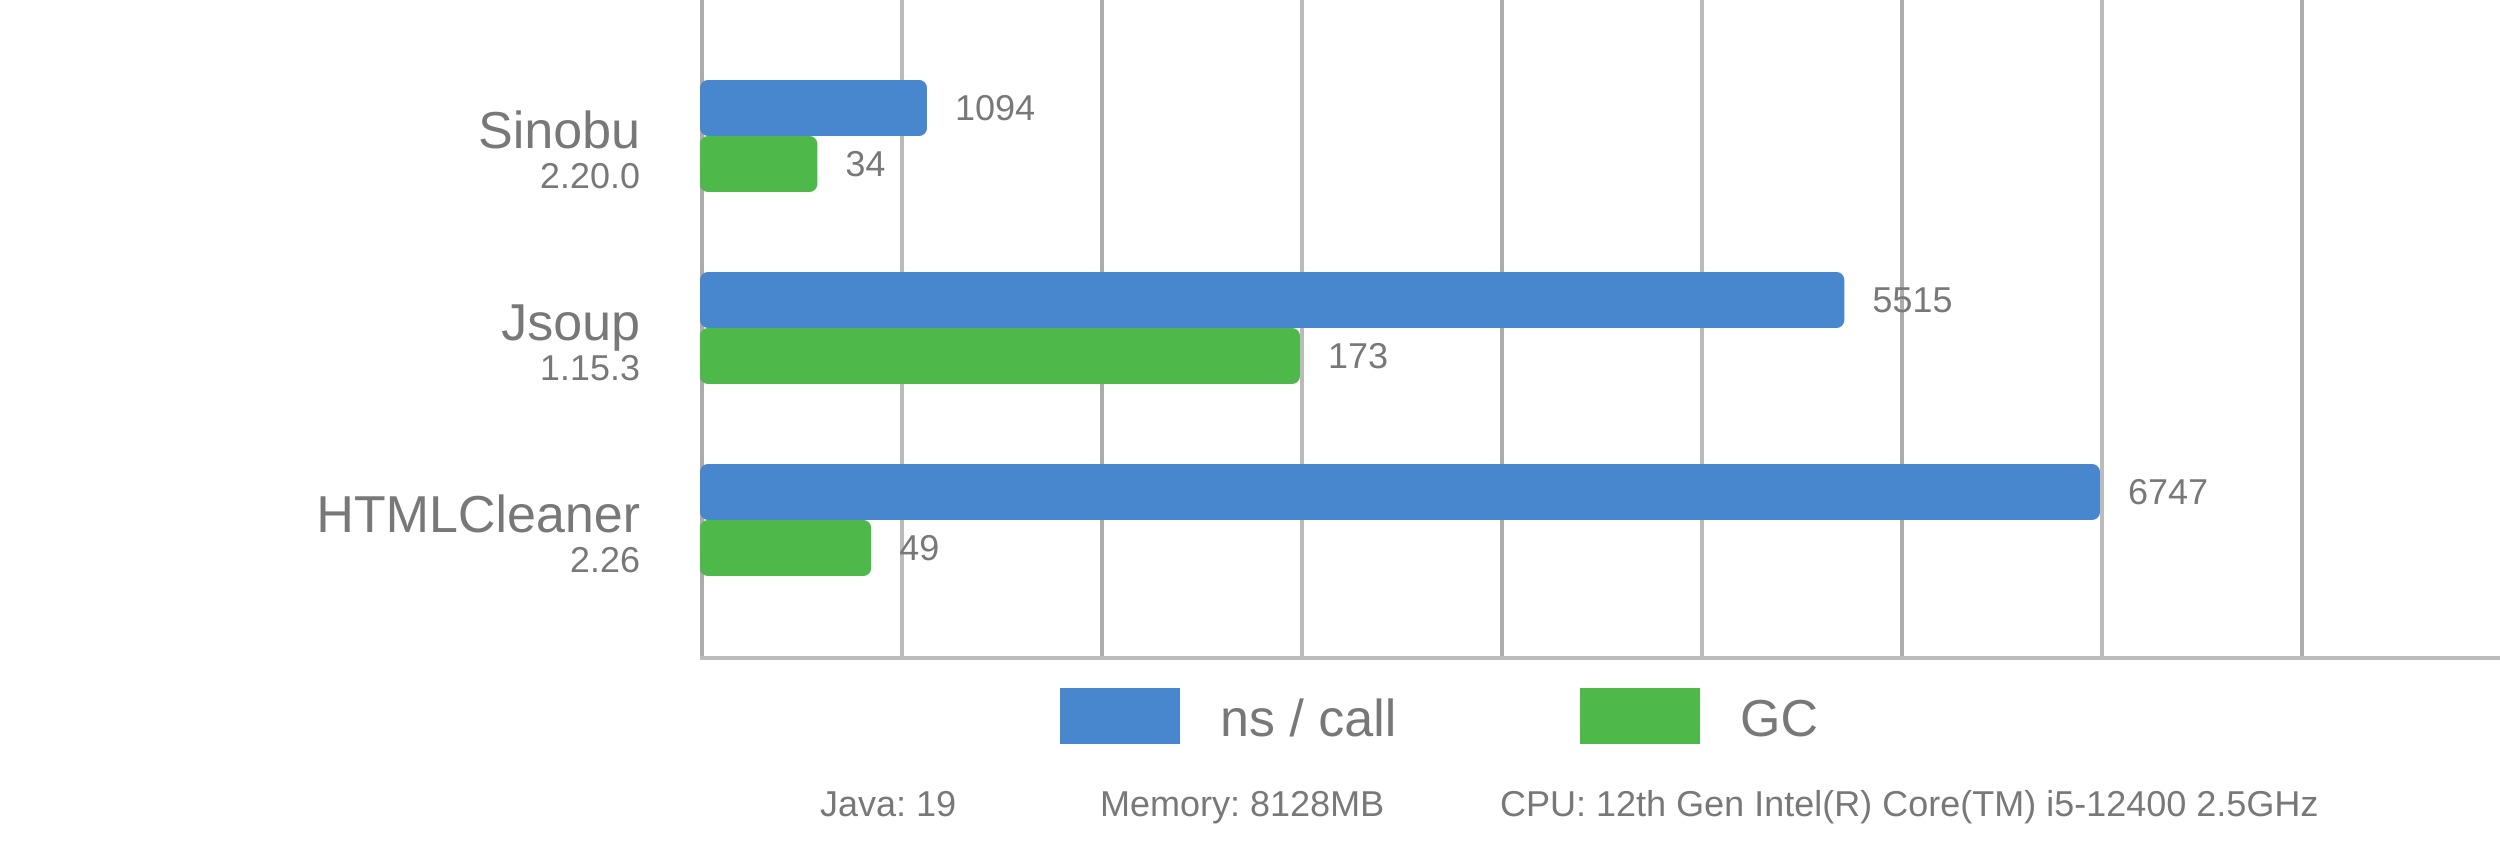
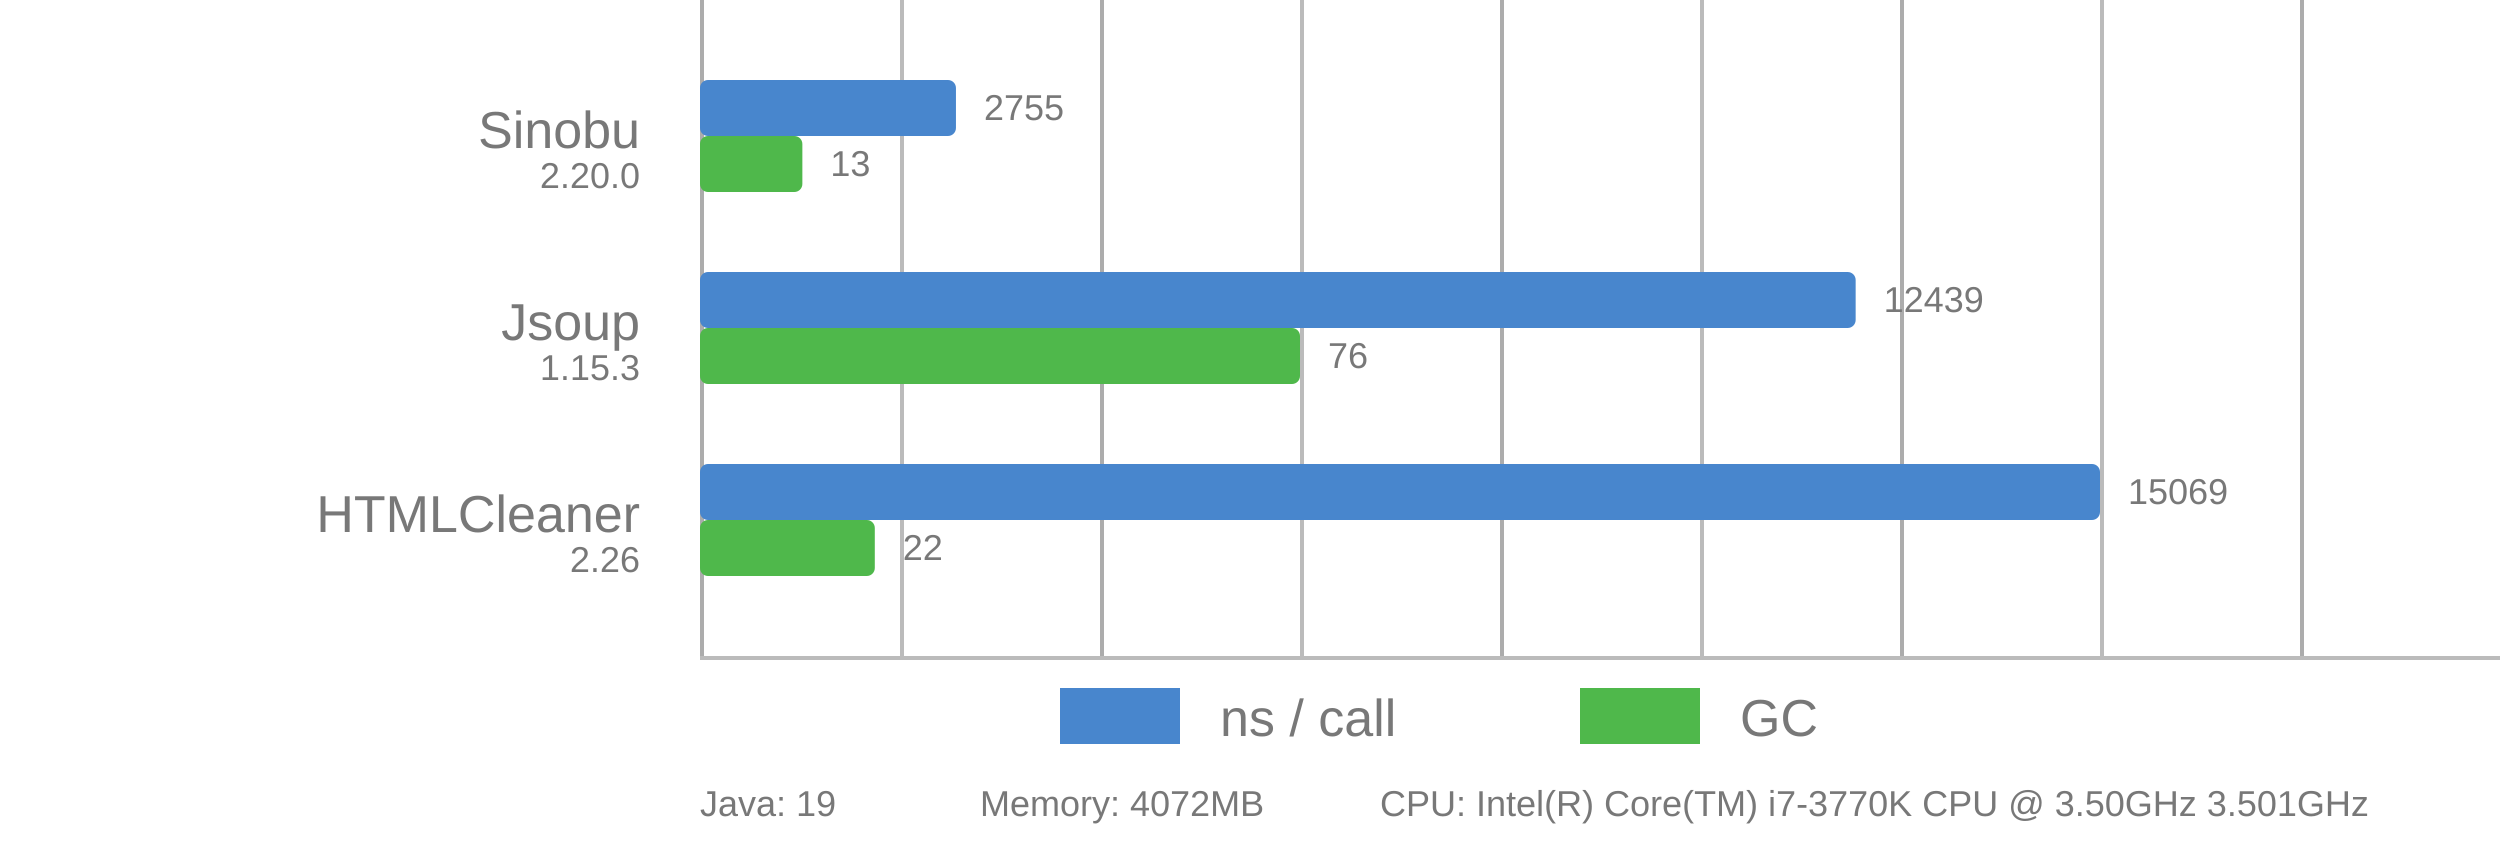
<svg xmlns="http://www.w3.org/2000/svg" viewBox="0 0 625 214">
  <style>
      text {
          font-family: Arial;
          font-size: 13px;
          fill: #787878;
      }

      .desc {
          font-size: 9px;
      }

      .vline {
          fill: #acacac;
          stroke: none;
          stroke-width: 0;
      }

      .subline {
          fill: #bbb;
          stroke: none;
          stroke-width: 0;
      }

      .call {
          fill: #4886CD;
          stroke-linejoin: round;
          height: 14px;
      }

      .gc {
          fill: #4FB84B;
          stroke-linejoin: round;
          height: 14px;
      }
  </style>
  <g>
    <rect x="175" y="0" width="1" height="164" class="vline" />
    <rect x="275" y="0" width="1" height="164" class="vline" />
    <rect x="375" y="0" width="1" height="164" class="vline" />
    <rect x="475" y="0" width="1" height="164" class="vline" />
    <rect x="575" y="0" width="1" height="164" class="vline" />
    <rect x="225" y="0" width="1" height="164" class="subline" />
    <rect x="325" y="0" width="1" height="164" class="subline" />
    <rect x="425" y="0" width="1" height="164" class="subline" />
    <rect x="525" y="0" width="1" height="164" class="subline" />
    <rect x="175" y="164" width="450" height="1" class="subline" />
    <rect x="265" y="172" width="30" class="call" />
    <text x="305" y="184">ns / call</text>
    <rect x="395" y="172" width="30" class="gc" />
    <text x="435" y="184">GC</text>
  </g>
-   <rect x="175" y="20" width="56.751" rx="2" ry="2" class="call" />
-   <rect x="175" y="34" width="29.344" rx="2" ry="2" class="gc" />
+   <rect x="175" y="20" width="63.989" rx="2" ry="2" class="call" />
+   <rect x="175" y="34" width="25.591" rx="2" ry="2" class="gc" />
  <text x="160" y="37" text-anchor="end">Sinobu</text>
  <text x="160" y="47" text-anchor="end" class="desc">2.20.0</text>
-   <text x="238.751" y="30" class="desc">1094</text>
-   <text x="211.344" y="44" class="desc">34</text>
-   <rect x="175" y="68" width="286.09" rx="2" ry="2" class="call" />
+   <text x="245.989" y="30" class="desc">2755</text>
+   <text x="207.591" y="44" class="desc">13</text>
+   <rect x="175" y="68" width="288.914" rx="2" ry="2" class="call" />
  <rect x="175" y="82" width="150" rx="2" ry="2" class="gc" />
  <text x="160" y="85" text-anchor="end">Jsoup</text>
  <text x="160" y="95" text-anchor="end" class="desc">1.15.3</text>
-   <text x="468.09" y="78" class="desc">5515</text>
-   <text x="332" y="92" class="desc">173</text>
+   <text x="470.914" y="78" class="desc">12439</text>
+   <text x="332" y="92" class="desc">76</text>
  <rect x="175" y="116" width="350" rx="2" ry="2" class="call" />
-   <rect x="175" y="130" width="42.808" rx="2" ry="2" class="gc" />
+   <rect x="175" y="130" width="43.701" rx="2" ry="2" class="gc" />
  <text x="160" y="133" text-anchor="end">HTMLCleaner</text>
  <text x="160" y="143" text-anchor="end" class="desc">2.26</text>
-   <text x="532" y="126" class="desc">6747</text>
-   <text x="224.808" y="140" class="desc">49</text>
-   <text x="205" y="204" class="desc">Java: 19</text>
-   <text x="275" y="204" class="desc">Memory: 8128MB</text>
-   <text x="375" y="204" class="desc">CPU: 12th Gen Intel(R) Core(TM) i5-12400 2.5GHz</text>
+   <text x="532" y="126" class="desc">15069</text>
+   <text x="225.701" y="140" class="desc">22</text>
+   <text x="175" y="204" class="desc">Java: 19</text>
+   <text x="245" y="204" class="desc">Memory: 4072MB</text>
+   <text x="345" y="204" class="desc">CPU: Intel(R) Core(TM) i7-3770K CPU @ 3.50GHz 3.501GHz</text>
</svg>
